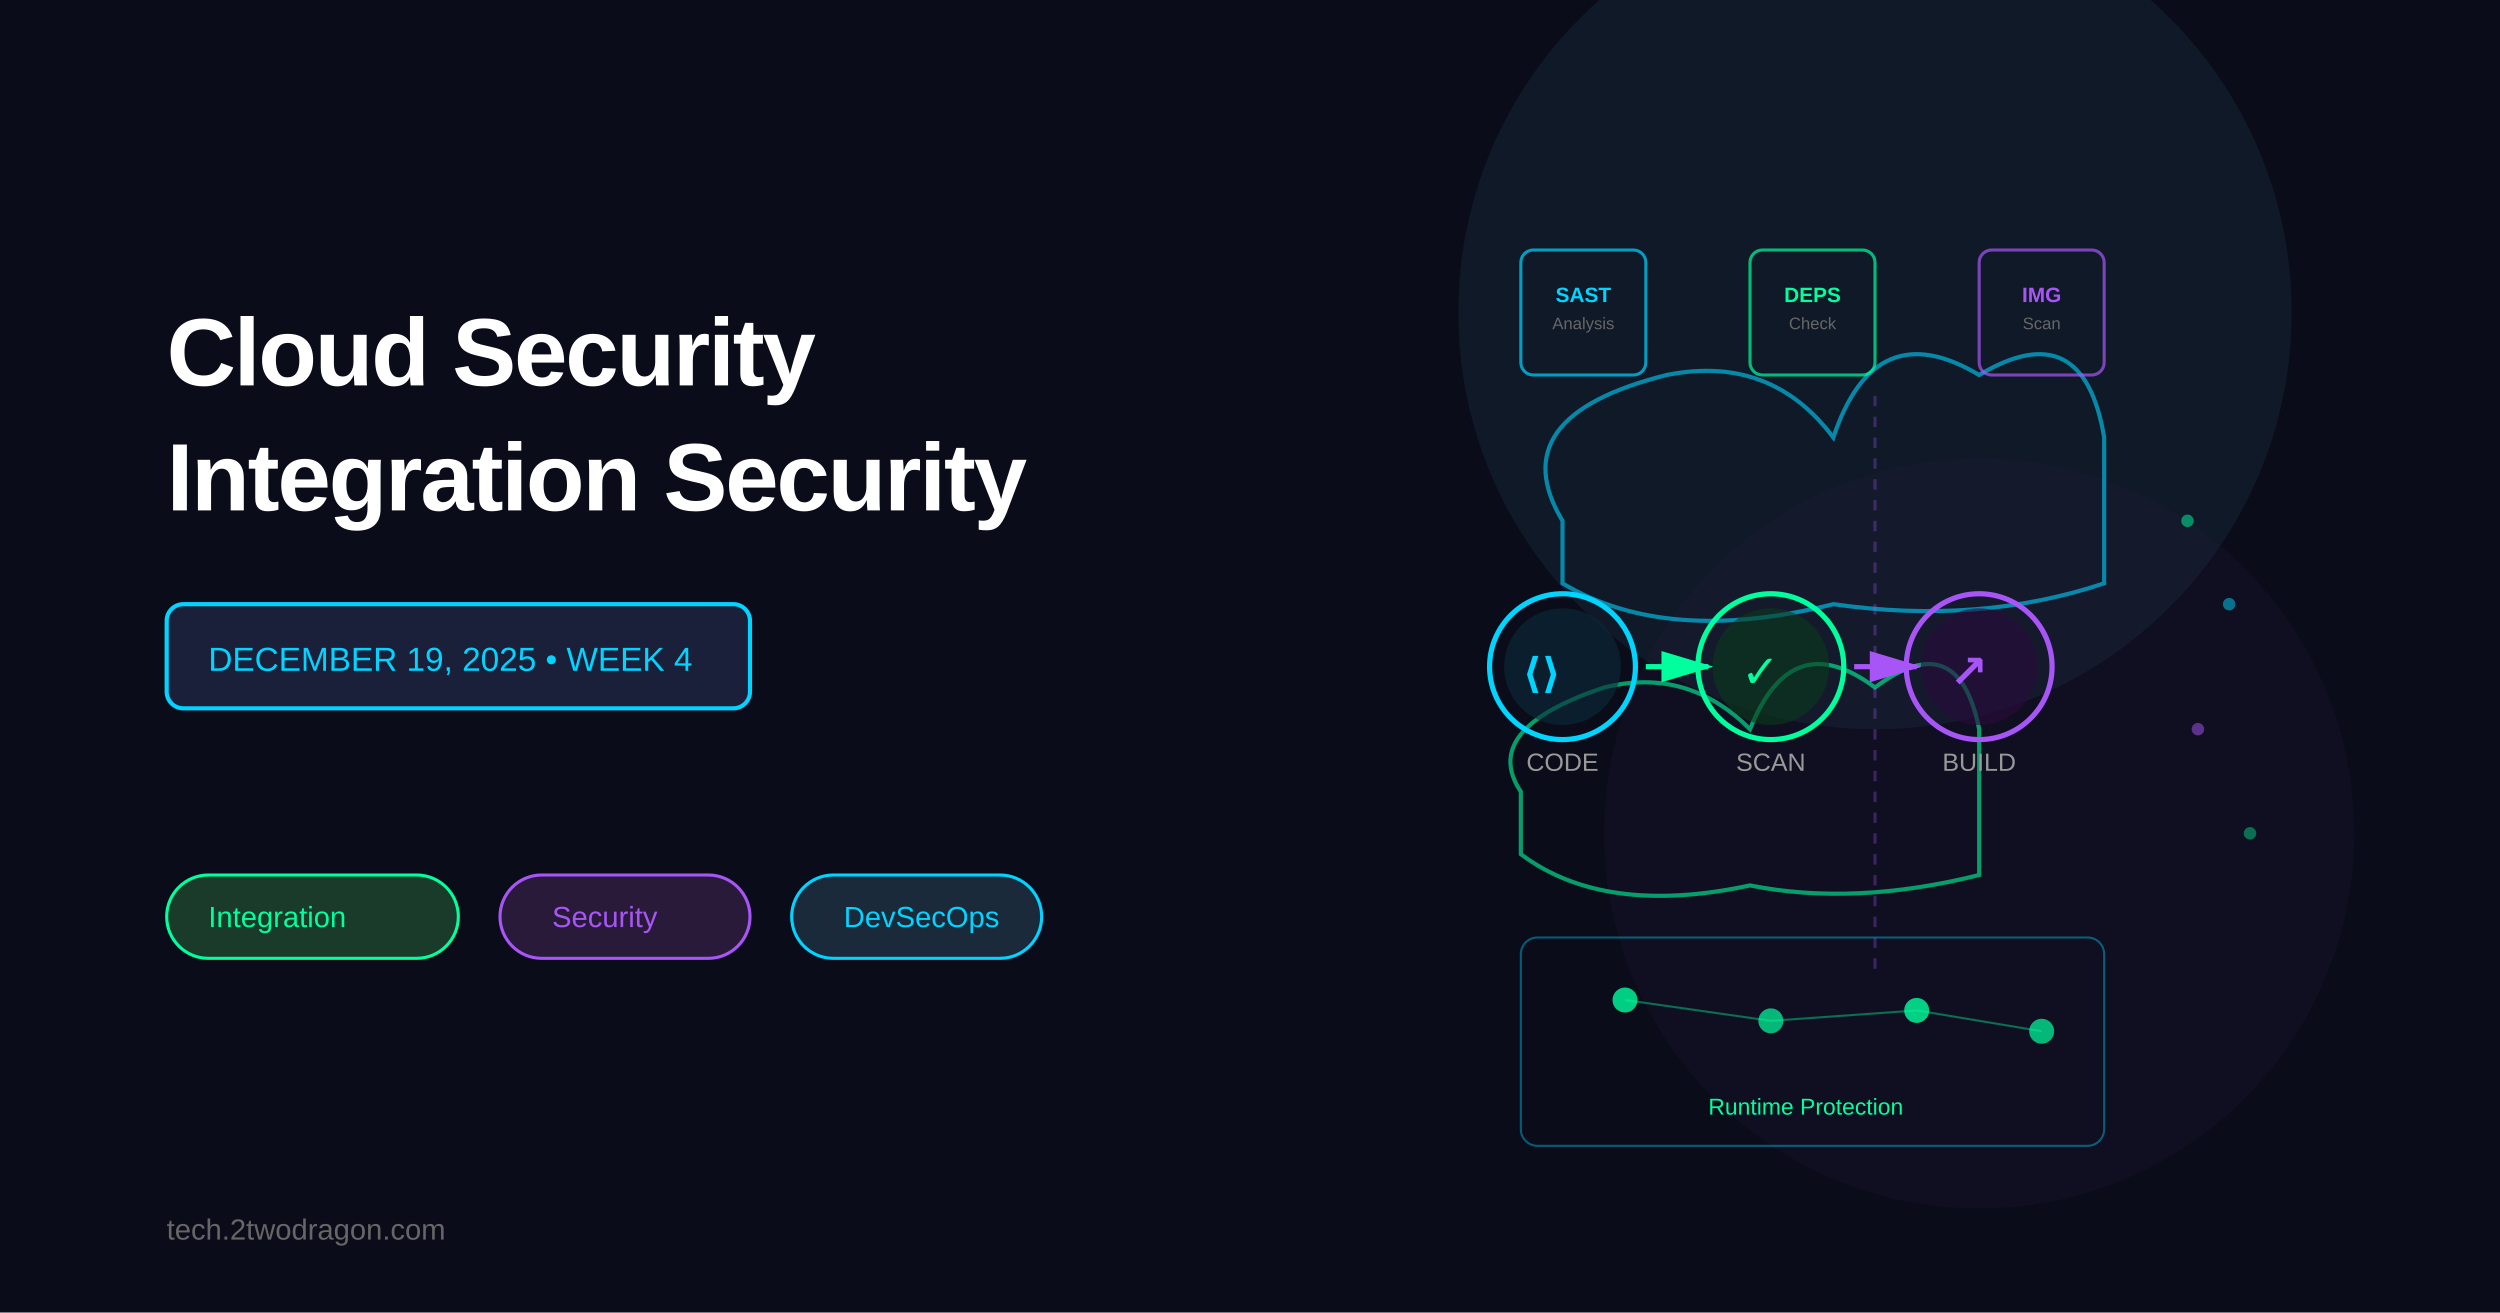
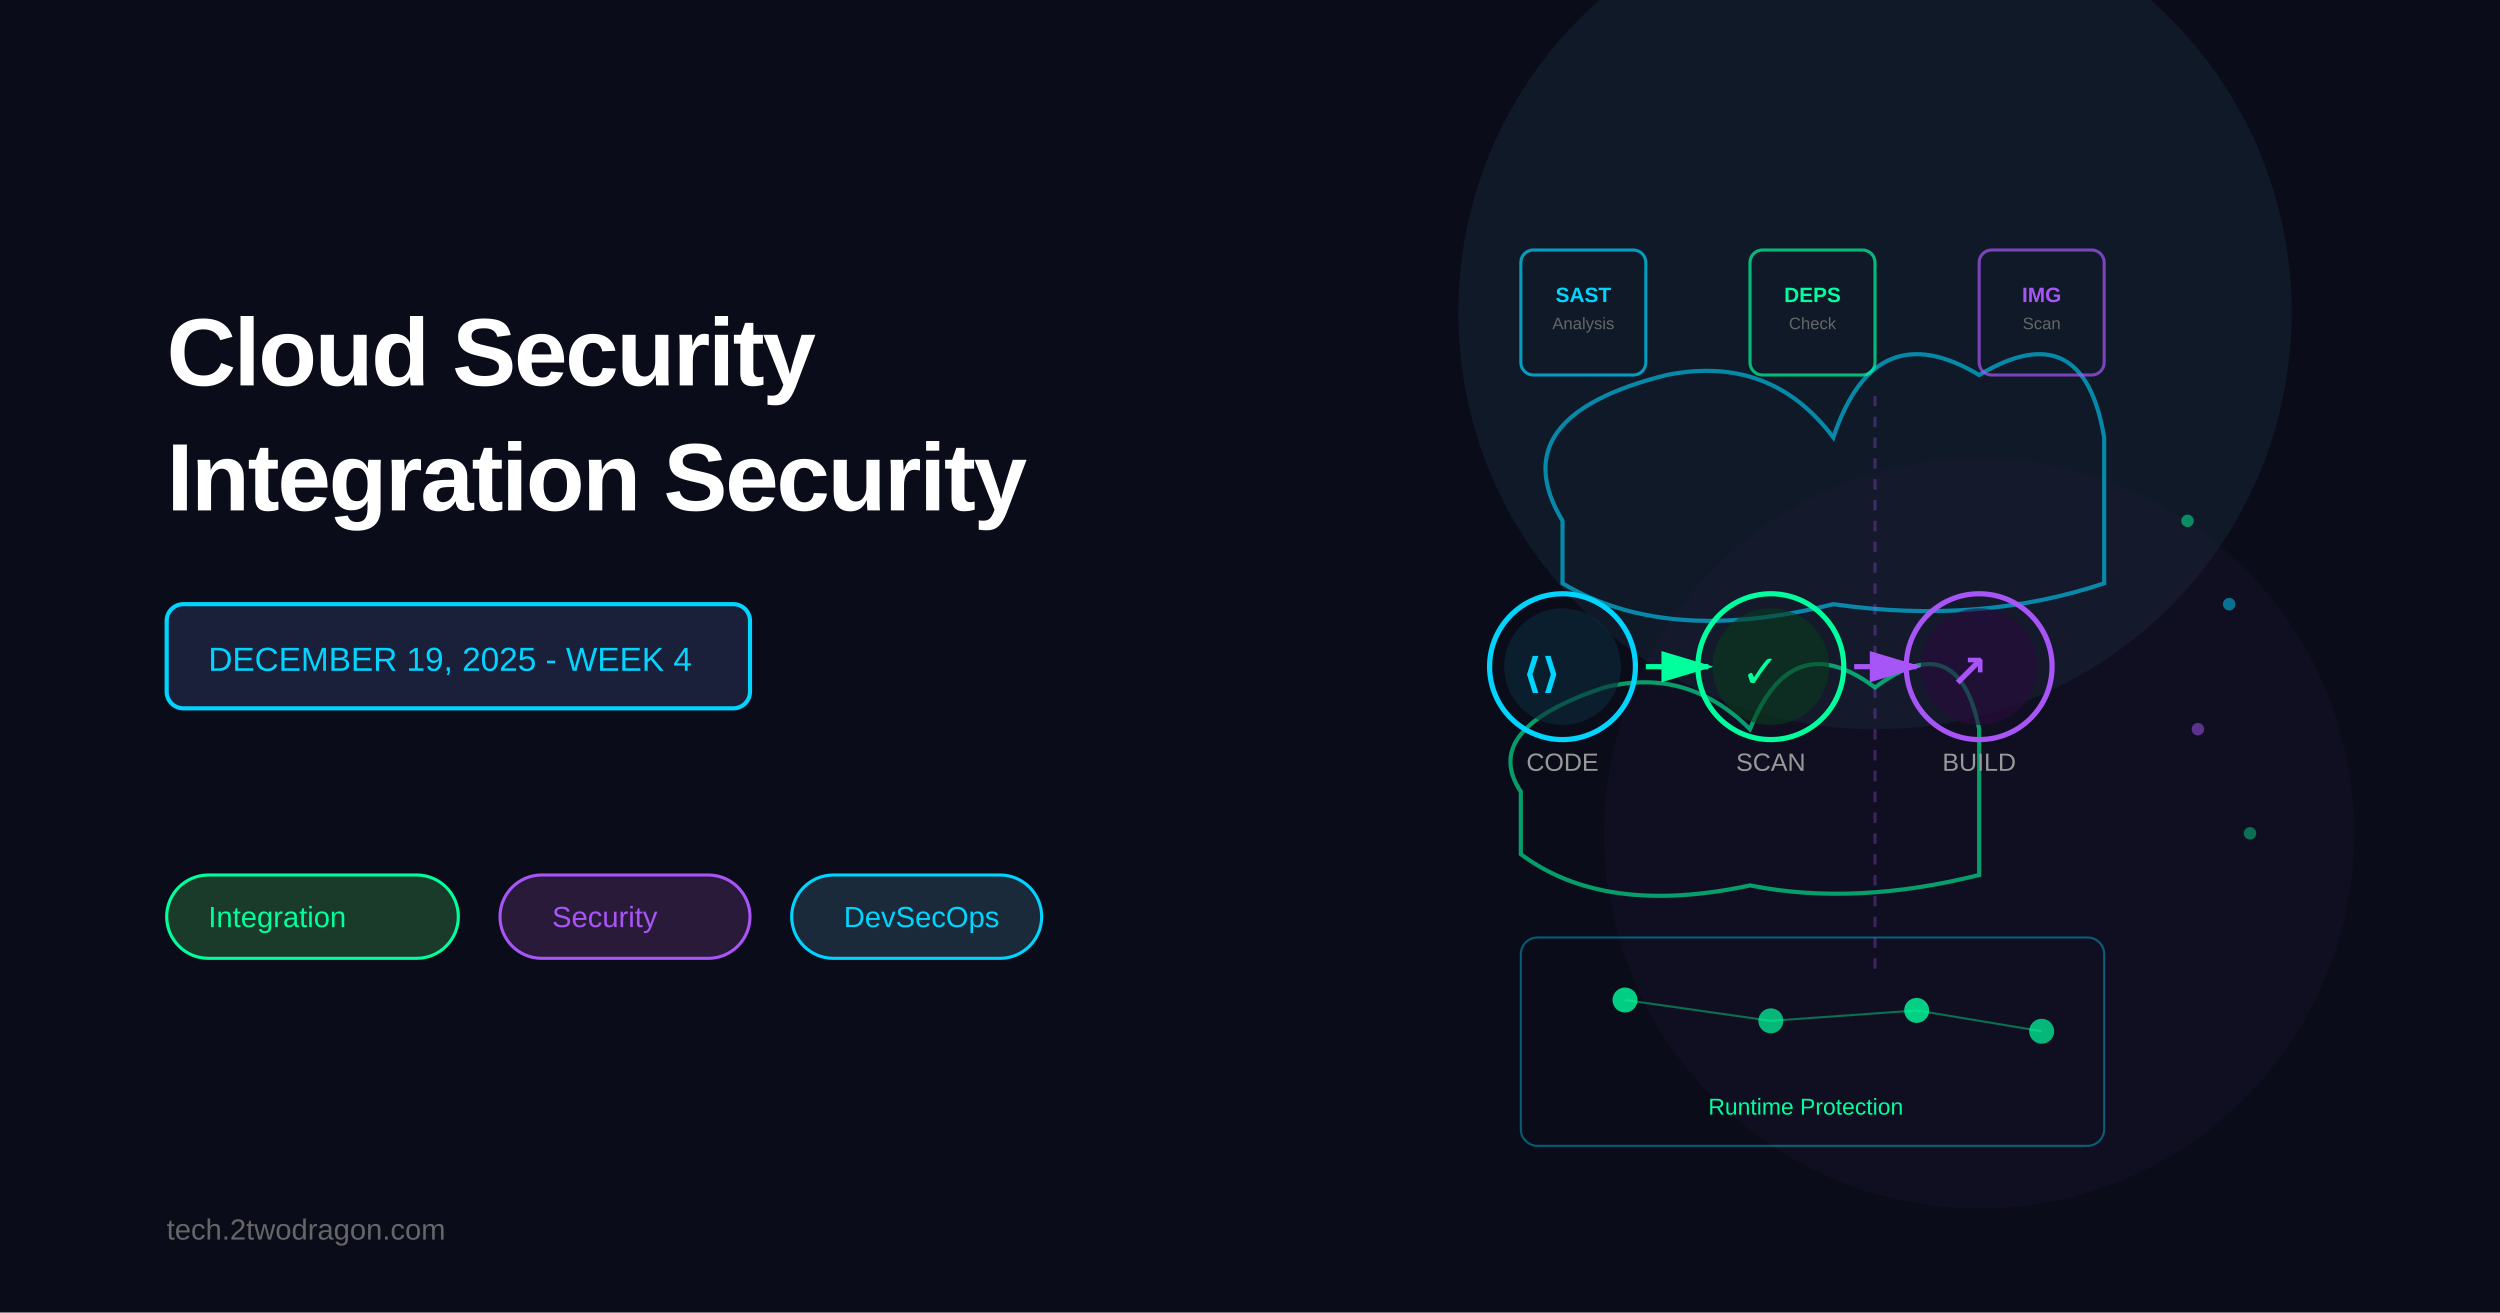
<svg xmlns="http://www.w3.org/2000/svg" viewBox="0 0 1200 630" width="None" height="None">
  <rect width="1200" height="630" fill="#0a0c1a" />
  <defs>
    <linearGradient id="grad-blue" x1="0%" y1="0%" x2="100%" y2="100%">
      <stop offset="0%" style="stop-color:#00d4ff;stop-opacity:0.8" />
      <stop offset="100%" style="stop-color:#0099cc;stop-opacity:0.4" />
    </linearGradient>
    <linearGradient id="grad-green" x1="0%" y1="0%" x2="100%" y2="100%">
      <stop offset="0%" style="stop-color:#00ff9d;stop-opacity:0.8" />
      <stop offset="100%" style="stop-color:#00cc66;stop-opacity:0.4" />
    </linearGradient>
    <linearGradient id="grad-purple" x1="0%" y1="0%" x2="100%" y2="100%">
      <stop offset="0%" style="stop-color:#a855f7;stop-opacity:0.8" />
      <stop offset="100%" style="stop-color:#6d28d9;stop-opacity:0.4" />
    </linearGradient>
  </defs>
  <text x="80" y="185" font-family="Arial, sans-serif" font-size="46" font-weight="bold" fill="white" letter-spacing="-1">
    Cloud Security
  </text>
  <text x="80" y="245" font-family="Arial, sans-serif" font-size="46" font-weight="bold" fill="white" letter-spacing="-1">
    Integration Security
  </text>
  <rect x="80" y="290" width="280" height="50" rx="8" fill="#1a1f3a" stroke="#00d4ff" stroke-width="2" />
  <text x="100" y="322" font-family="Arial, sans-serif" font-size="16" fill="#00d4ff" font-weight="500">
-     DECEMBER 19, 2025 • WEEK 4
+     DECEMBER 19, 2025 - WEEK 4
  </text>
  <g id="tags">
    <rect x="80" y="420" width="140" height="40" rx="20" fill="#1a3a2a" stroke="#00ff9d" stroke-width="1.5" />
    <text x="100" y="445" font-family="Arial, sans-serif" font-size="14" fill="#00ff9d" font-weight="500">
      Integration
    </text>
    <rect x="240" y="420" width="120" height="40" rx="20" fill="#2a1a3a" stroke="#a855f7" stroke-width="1.5" />
    <text x="265" y="445" font-family="Arial, sans-serif" font-size="14" fill="#a855f7" font-weight="500">
      Security
    </text>
    <rect x="380" y="420" width="120" height="40" rx="20" fill="#1a2a3a" stroke="#00d4ff" stroke-width="1.5" />
    <text x="405" y="445" font-family="Arial, sans-serif" font-size="14" fill="#00d4ff" font-weight="500">
      DevSecOps
    </text>
  </g>
  <text x="80" y="595" font-family="Arial, sans-serif" font-size="14" fill="#666" font-weight="400">
    tech.2twodragon.com
  </text>
  <circle cx="900" cy="150" r="200" fill="#1a3a4a" opacity="0.3" />
  <circle cx="950" cy="400" r="180" fill="#2a1a3a" opacity="0.2" />
  <g id="cloud-infrastructure">
    <path d="M 750 250 Q 720 200 800 180 Q 850 170 880 210 Q 900 150 950 180 Q 1000 150 1010 210 L 1010 280 Q 950 300 880 290 Q 800 310 750 280 Z" fill="none" stroke="#00d4ff" stroke-width="2" opacity="0.6" />
    <path d="M 730 380 Q 710 350 770 330 Q 810 320 840 350 Q 860 300 900 330 Q 940 300 950 350 L 950 420 Q 890 435 840 425 Q 770 440 730 410 Z" fill="none" stroke="#00ff9d" stroke-width="2" opacity="0.6" />
  </g>
  <g id="pipeline">
    <circle cx="750" cy="320" r="35" fill="none" stroke="#00d4ff" stroke-width="2.5" />
    <circle cx="750" cy="320" r="28" fill="#0a2a3a" opacity="0.6" />
    <text x="740" y="330" font-family="Arial, sans-serif" font-size="20" fill="#00d4ff" font-weight="bold" text-anchor="middle">
      ⟨⟩
    </text>
    <text x="750" y="370" font-family="Arial, sans-serif" font-size="12" fill="#999" text-anchor="middle">
      CODE
    </text>
    <path d="M 790 320 L 820 320" stroke="#00ff9d" stroke-width="2.5" fill="none" marker-end="url(#arrowhead-green)" />
    <defs>
      <marker id="arrowhead-green" markerWidth="10" markerHeight="10" refX="9" refY="3" orient="auto">
        <polygon points="0 0, 10 3, 0 6" fill="#00ff9d" />
      </marker>
    </defs>
    <circle cx="850" cy="320" r="35" fill="none" stroke="#00ff9d" stroke-width="2.5" />
    <circle cx="850" cy="320" r="28" fill="#0a3a1a" opacity="0.6" />
    <text x="845" y="330" font-family="Arial, sans-serif" font-size="22" fill="#00ff9d" font-weight="bold" text-anchor="middle">
      ✓
    </text>
    <text x="850" y="370" font-family="Arial, sans-serif" font-size="12" fill="#999" text-anchor="middle">
      SCAN
    </text>
    <path d="M 890 320 L 920 320" stroke="#a855f7" stroke-width="2.5" fill="none" marker-end="url(#arrowhead-purple)" />
    <defs>
      <marker id="arrowhead-purple" markerWidth="10" markerHeight="10" refX="9" refY="3" orient="auto">
        <polygon points="0 0, 10 3, 0 6" fill="#a855f7" />
      </marker>
    </defs>
    <circle cx="950" cy="320" r="35" fill="none" stroke="#a855f7" stroke-width="2.5" />
    <circle cx="950" cy="320" r="28" fill="#2a0a3a" opacity="0.6" />
    <text x="945" y="330" font-family="Arial, sans-serif" font-size="22" fill="#a855f7" font-weight="bold" text-anchor="middle">
      ↗
    </text>
    <text x="950" y="370" font-family="Arial, sans-serif" font-size="12" fill="#999" text-anchor="middle">
      BUILD
    </text>
  </g>
  <g id="security-gates">
    <rect x="730" y="120" width="60" height="60" rx="6" fill="none" stroke="#00d4ff" stroke-width="1.5" opacity="0.7" />
    <text x="760" y="145" font-family="Arial, sans-serif" font-size="10" fill="#00d4ff" text-anchor="middle" font-weight="bold">
      SAST
    </text>
    <text x="760" y="158" font-family="Arial, sans-serif" font-size="8" fill="#666" text-anchor="middle">
      Analysis
    </text>
    <rect x="840" y="120" width="60" height="60" rx="6" fill="none" stroke="#00ff9d" stroke-width="1.5" opacity="0.7" />
    <text x="870" y="145" font-family="Arial, sans-serif" font-size="10" fill="#00ff9d" text-anchor="middle" font-weight="bold">
      DEPS
    </text>
    <text x="870" y="158" font-family="Arial, sans-serif" font-size="8" fill="#666" text-anchor="middle">
      Check
    </text>
    <rect x="950" y="120" width="60" height="60" rx="6" fill="none" stroke="#a855f7" stroke-width="1.5" opacity="0.7" />
    <text x="980" y="145" font-family="Arial, sans-serif" font-size="10" fill="#a855f7" text-anchor="middle" font-weight="bold">
      IMG
    </text>
    <text x="980" y="158" font-family="Arial, sans-serif" font-size="8" fill="#666" text-anchor="middle">
      Scan
    </text>
  </g>
  <g id="monitoring">
    <rect x="730" y="450" width="280" height="100" rx="8" fill="none" stroke="#00d4ff" stroke-width="1" opacity="0.4" />
    <circle cx="780" cy="480" r="6" fill="#00ff9d" opacity="0.8" />
    <circle cx="850" cy="490" r="6" fill="#00ff9d" opacity="0.7" />
    <circle cx="920" cy="485" r="6" fill="#00ff9d" opacity="0.8" />
    <circle cx="980" cy="495" r="6" fill="#00ff9d" opacity="0.7" />
    <line x1="780" y1="480" x2="850" y2="490" stroke="#00ff9d" stroke-width="1" opacity="0.4" />
    <line x1="850" y1="490" x2="920" y2="485" stroke="#00ff9d" stroke-width="1" opacity="0.4" />
    <line x1="920" y1="485" x2="980" y2="495" stroke="#00ff9d" stroke-width="1" opacity="0.4" />
    <text x="820" y="535" font-family="Arial, sans-serif" font-size="11" fill="#00ff9d" font-weight="500">
      Runtime Protection
    </text>
  </g>
  <line x1="900" y1="190" x2="900" y2="470" stroke="#a855f7" stroke-width="1.5" opacity="0.3" stroke-dasharray="5,5" />
  <circle cx="1050" cy="250" r="3" fill="#00ff9d" opacity="0.5" />
  <circle cx="1070" cy="290" r="3" fill="#00d4ff" opacity="0.5" />
  <circle cx="1055" cy="350" r="3" fill="#a855f7" opacity="0.5" />
  <circle cx="1080" cy="400" r="3" fill="#00ff9d" opacity="0.4" />
</svg>
